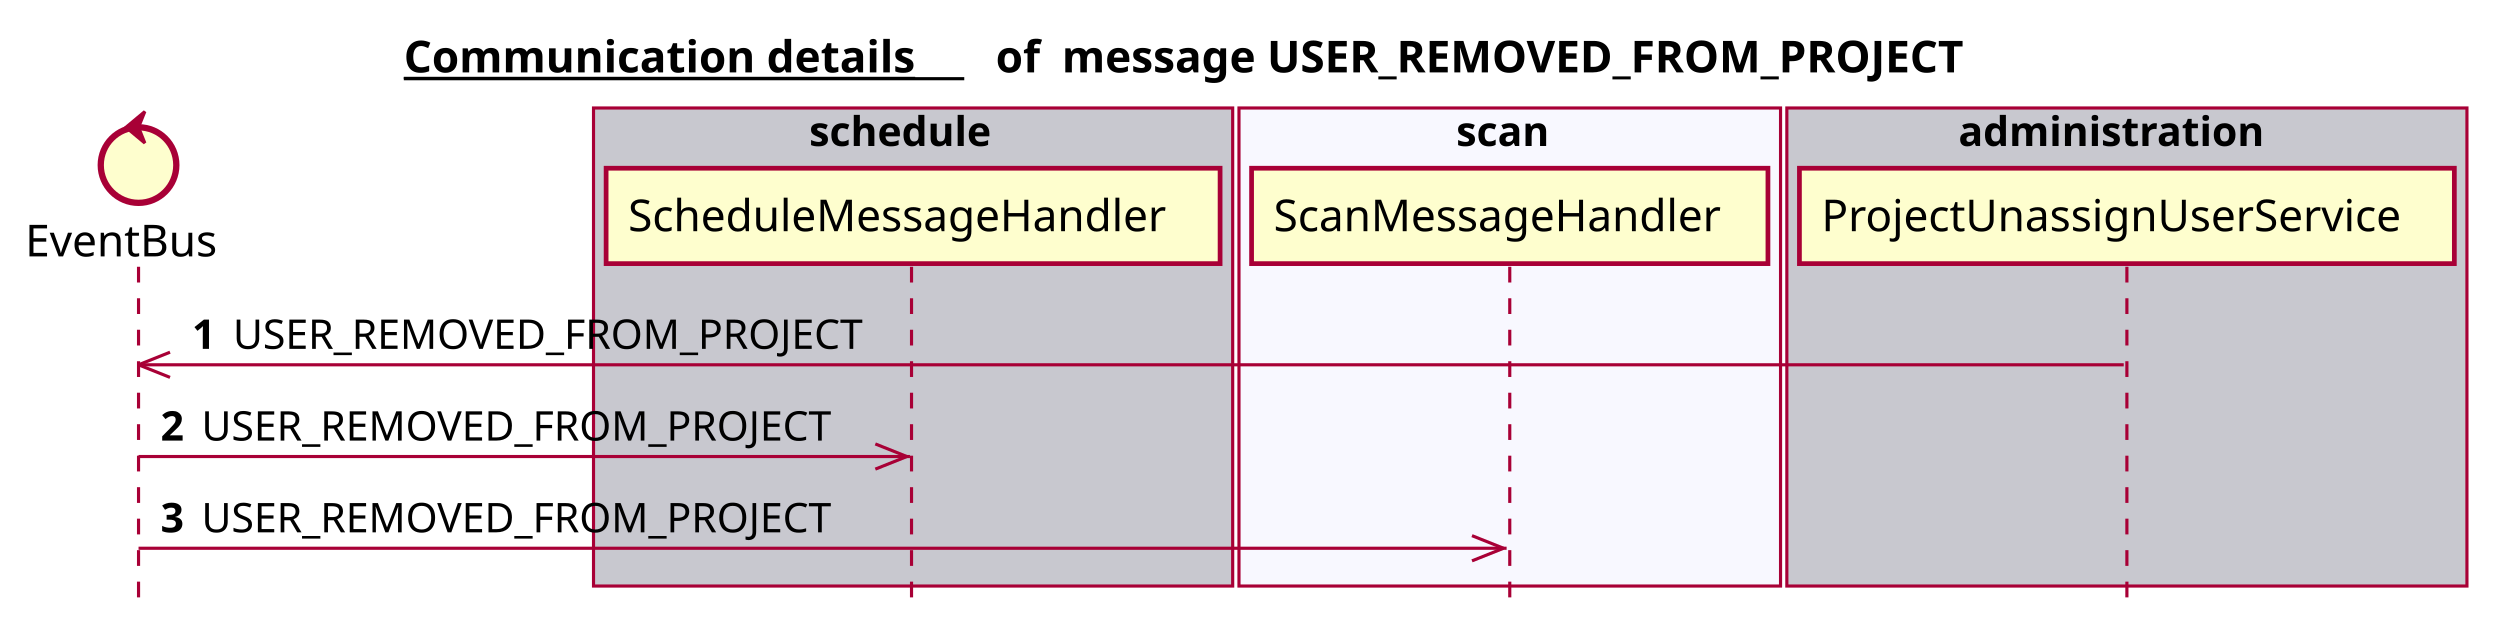
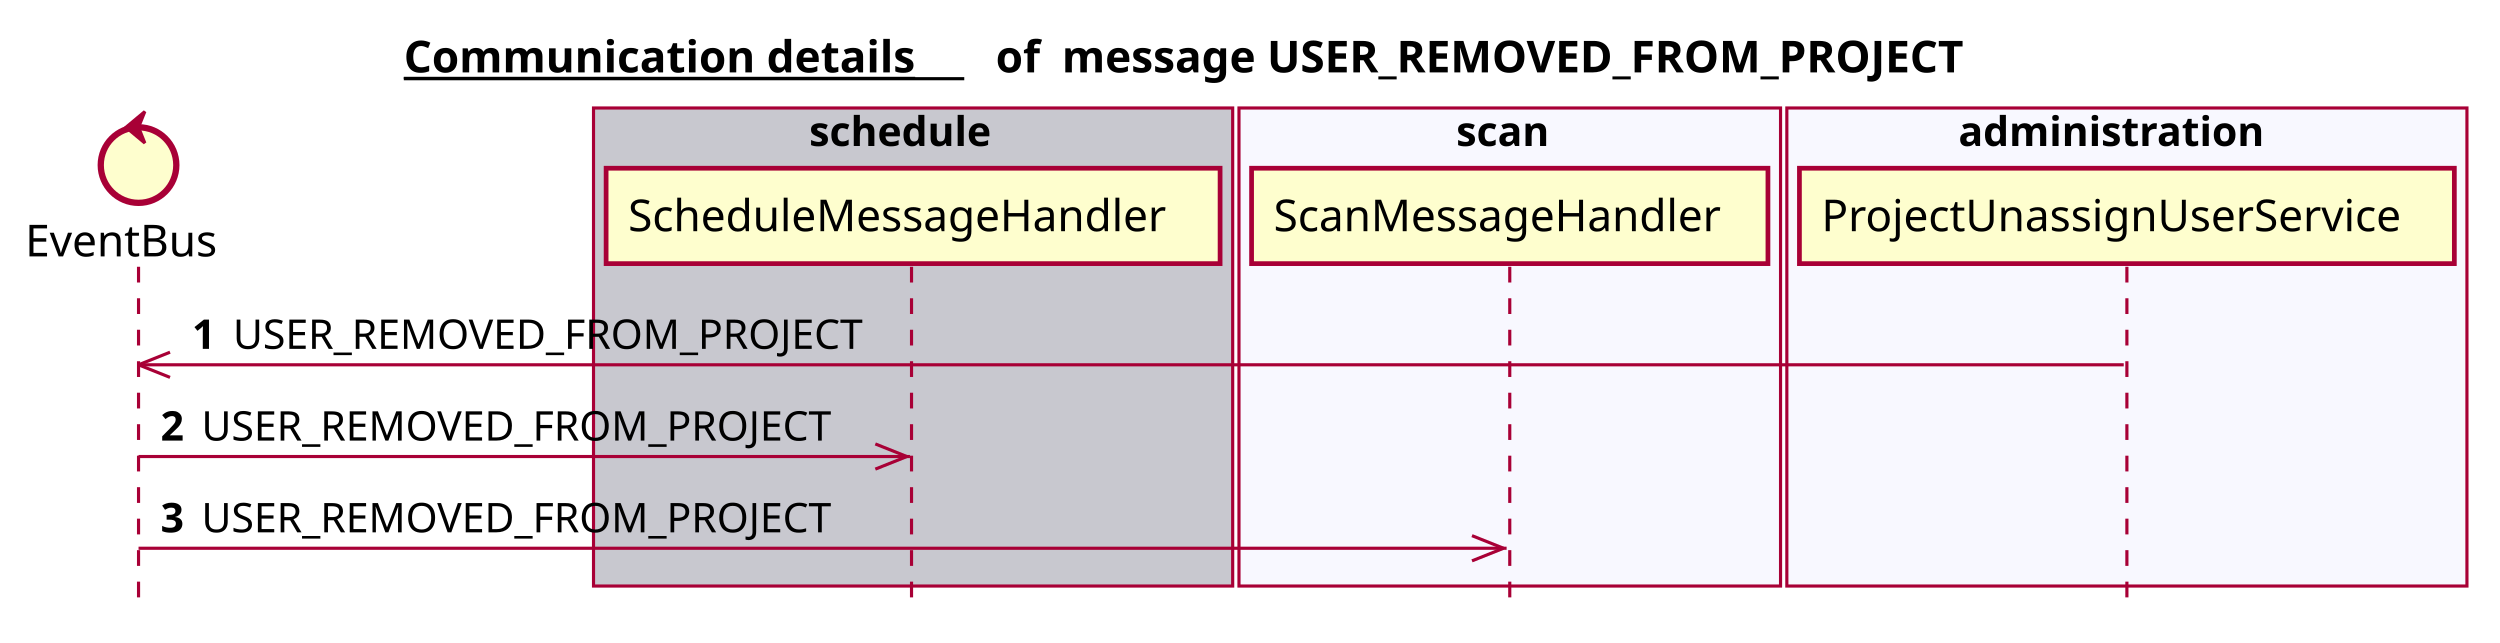
<svg xmlns="http://www.w3.org/2000/svg" contentScriptType="application/ecmascript" contentStyleType="text/css" height="204px" preserveAspectRatio="none" style="width:794px;height:204px;" version="1.1" viewBox="0 0 794 204" width="794px" zoomAndPan="magnify">
  <defs />
  <g>
    <text fill="#000000" font-family="sans-serif" font-size="14" font-weight="bold" lengthAdjust="spacingAndGlyphs" text-decoration="underline" textLength="178" x="128.25" y="22.995">Communication details</text>
    <line style="stroke: #000000; stroke-width: 1.0;" x1="128.25" x2="306.25" y1="24.995" y2="24.995" />
    <text fill="#000000" font-family="sans-serif" font-size="14" font-weight="bold" lengthAdjust="spacingAndGlyphs" textLength="16" x="316.25" y="22.995">of</text>
    <text fill="#000000" font-family="sans-serif" font-size="14" font-weight="bold" lengthAdjust="spacingAndGlyphs" textLength="322" x="337.25" y="22.995">message USER_REMOVED_FROM_PROJECT</text>
    <rect fill="#C8C8CF" height="151.828" style="stroke: #A80036; stroke-width: 1.0;" width="203" x="188.5" y="34.297" />
    <text fill="#000000" font-family="sans-serif" font-size="13" font-weight="bold" lengthAdjust="spacingAndGlyphs" textLength="66" x="257" y="46.364">schedule</text>
    <rect fill="#F8F8FF" height="151.828" style="stroke: #A80036; stroke-width: 1.0;" width="172" x="393.5" y="34.297" />
    <text fill="#000000" font-family="sans-serif" font-size="13" font-weight="bold" lengthAdjust="spacingAndGlyphs" textLength="34" x="462.5" y="46.364">scan</text>
-     <rect fill="#C8C8CF" height="151.828" style="stroke: #A80036; stroke-width: 1.0;" width="216" x="567.5" y="34.297" />
+     <rect fill="#F8F8FF" height="151.828" style="stroke: #A80036; stroke-width: 1.0;" width="216" x="567.5" y="34.297" />
    <text fill="#000000" font-family="sans-serif" font-size="13" font-weight="bold" lengthAdjust="spacingAndGlyphs" textLength="107" x="622" y="46.364">administration</text>
    <line style="stroke: #A80036; stroke-width: 1.0; stroke-dasharray: 5.0,5.0;" x1="44" x2="44" y1="84.727" y2="192.125" />
    <line style="stroke: #A80036; stroke-width: 1.0; stroke-dasharray: 5.0,5.0;" x1="289.5" x2="289.5" y1="84.727" y2="192.125" />
    <line style="stroke: #A80036; stroke-width: 1.0; stroke-dasharray: 5.0,5.0;" x1="479.5" x2="479.5" y1="84.727" y2="192.125" />
    <line style="stroke: #A80036; stroke-width: 1.0; stroke-dasharray: 5.0,5.0;" x1="675.5" x2="675.5" y1="84.727" y2="192.125" />
    <text fill="#000000" font-family="sans-serif" font-size="14" lengthAdjust="spacingAndGlyphs" textLength="66" x="8" y="81.425">EventBus</text>
    <ellipse cx="44" cy="52.43" fill="#FEFECE" rx="12" ry="12" style="stroke: #A80036; stroke-width: 2.0;" />
    <polygon fill="#A80036" points="40,40.43,46,35.43,44,40.43,46,45.43,40,40.43" style="stroke: #A80036; stroke-width: 1.0;" />
    <rect fill="#FEFECE" height="30.297" style="stroke: #A80036; stroke-width: 1.5;" width="195" x="192.5" y="53.43" />
    <text fill="#000000" font-family="sans-serif" font-size="14" lengthAdjust="spacingAndGlyphs" textLength="181" x="199.5" y="73.425">ScheduleMessageHandler</text>
    <rect fill="#FEFECE" height="30.297" style="stroke: #A80036; stroke-width: 1.5;" width="164" x="397.5" y="53.43" />
    <text fill="#000000" font-family="sans-serif" font-size="14" lengthAdjust="spacingAndGlyphs" textLength="150" x="404.5" y="73.425">ScanMessageHandler</text>
    <rect fill="#FEFECE" height="30.297" style="stroke: #A80036; stroke-width: 1.5;" width="208" x="571.5" y="53.43" />
    <text fill="#000000" font-family="sans-serif" font-size="14" lengthAdjust="spacingAndGlyphs" textLength="194" x="578.5" y="73.425">ProjectUnassignUserService</text>
    <line style="stroke: #A80036; stroke-width: 1.0;" x1="44" x2="54" y1="115.859" y2="111.859" />
    <line style="stroke: #A80036; stroke-width: 1.0;" x1="44" x2="54" y1="115.859" y2="119.859" />
    <line style="stroke: #A80036; stroke-width: 1.0;" x1="44" x2="674.5" y1="115.859" y2="115.859" />
    <text fill="#000000" font-family="sans-serif" font-size="13" font-weight="bold" lengthAdjust="spacingAndGlyphs" textLength="9" x="61" y="110.793">1</text>
    <text fill="#000000" font-family="sans-serif" font-size="13" lengthAdjust="spacingAndGlyphs" textLength="209" x="74" y="110.793">USER_REMOVED_FROM_PROJECT</text>
    <line style="stroke: #A80036; stroke-width: 1.0;" x1="288" x2="278" y1="144.992" y2="140.992" />
    <line style="stroke: #A80036; stroke-width: 1.0;" x1="288" x2="278" y1="144.992" y2="148.992" />
    <line style="stroke: #A80036; stroke-width: 1.0;" x1="44" x2="289" y1="144.992" y2="144.992" />
    <text fill="#000000" font-family="sans-serif" font-size="13" font-weight="bold" lengthAdjust="spacingAndGlyphs" textLength="9" x="51" y="139.926">2</text>
    <text fill="#000000" font-family="sans-serif" font-size="13" lengthAdjust="spacingAndGlyphs" textLength="209" x="64" y="139.926">USER_REMOVED_FROM_PROJECT</text>
    <line style="stroke: #A80036; stroke-width: 1.0;" x1="477.5" x2="467.5" y1="174.125" y2="170.125" />
    <line style="stroke: #A80036; stroke-width: 1.0;" x1="477.5" x2="467.5" y1="174.125" y2="178.125" />
    <line style="stroke: #A80036; stroke-width: 1.0;" x1="44" x2="478.5" y1="174.125" y2="174.125" />
    <text fill="#000000" font-family="sans-serif" font-size="13" font-weight="bold" lengthAdjust="spacingAndGlyphs" textLength="9" x="51" y="169.059">3</text>
    <text fill="#000000" font-family="sans-serif" font-size="13" lengthAdjust="spacingAndGlyphs" textLength="209" x="64" y="169.059">USER_REMOVED_FROM_PROJECT</text>
  </g>
</svg>
